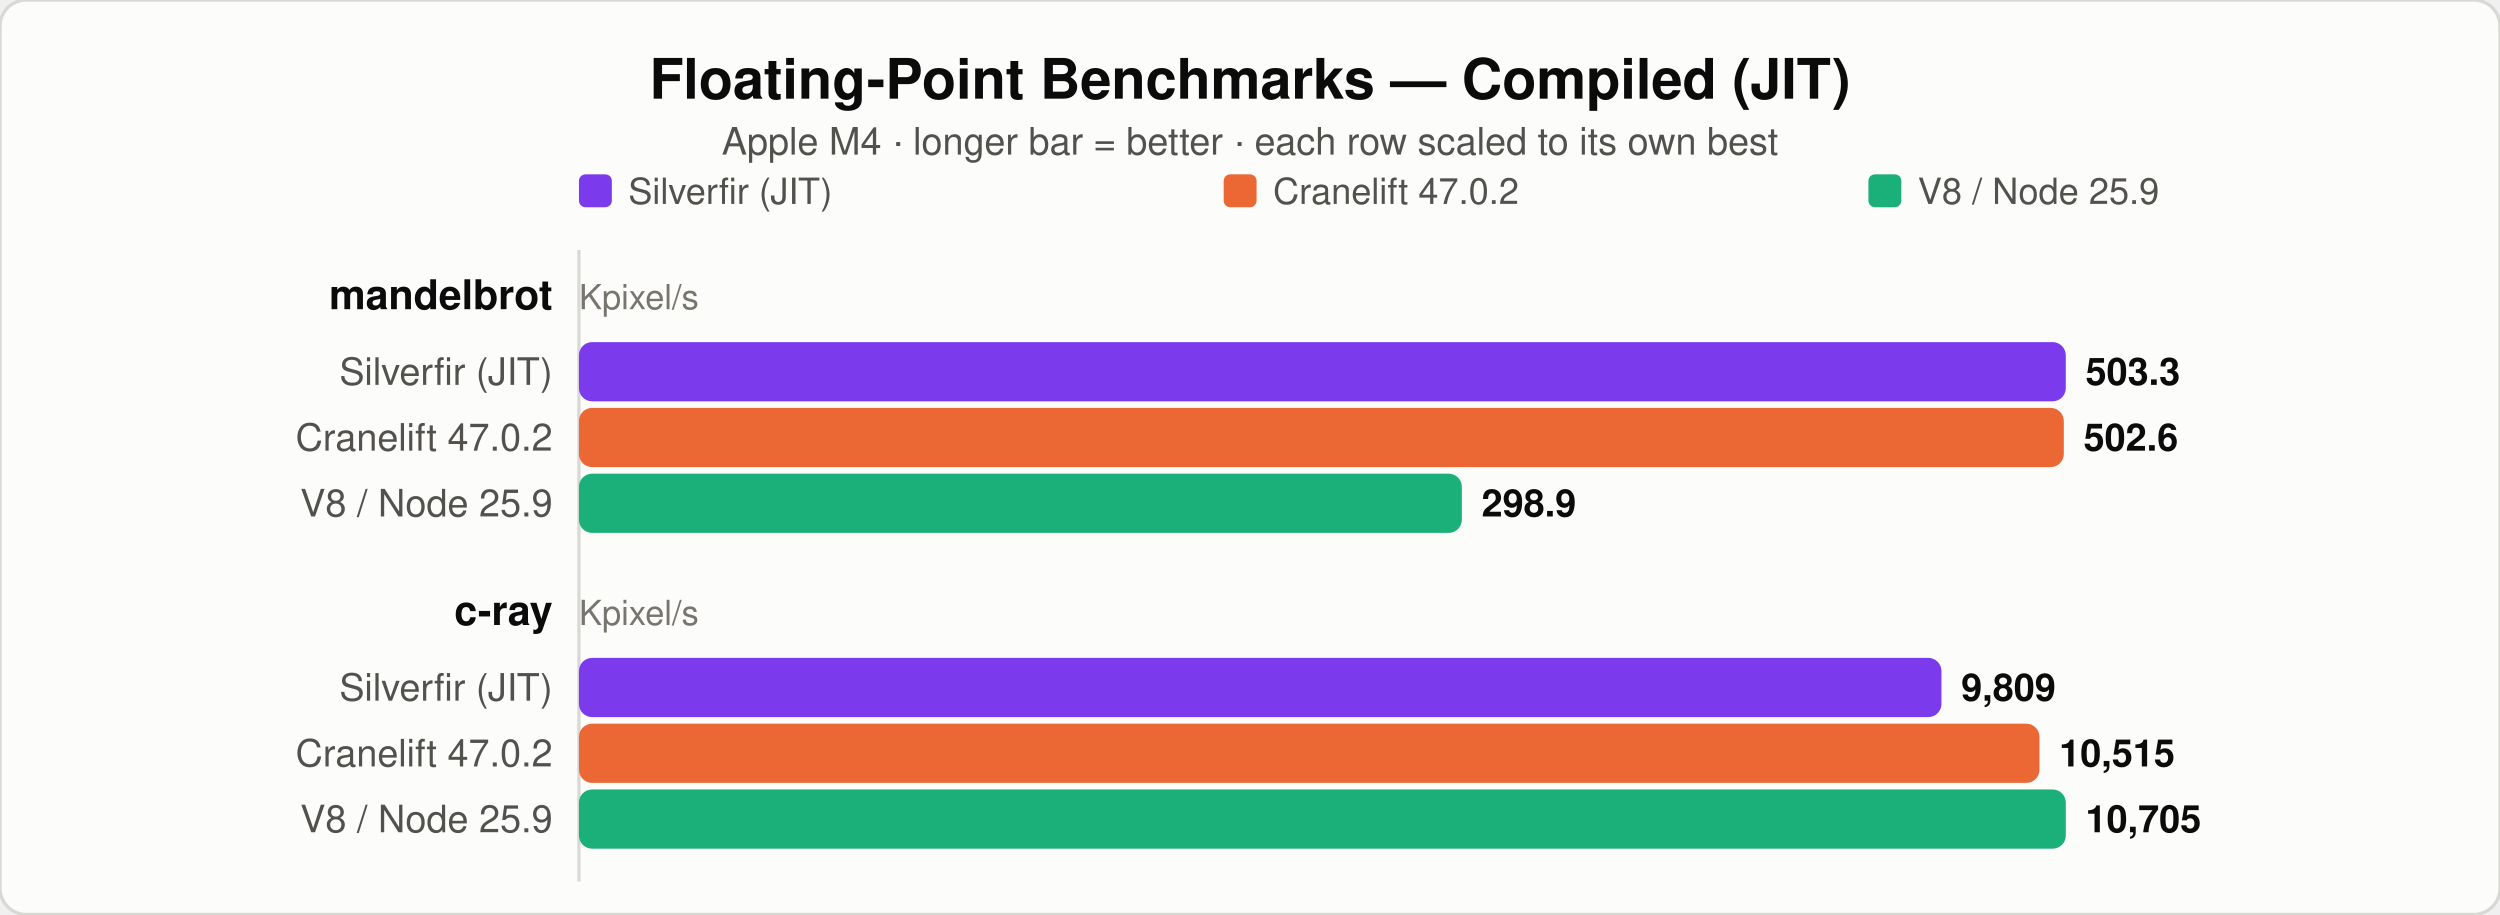
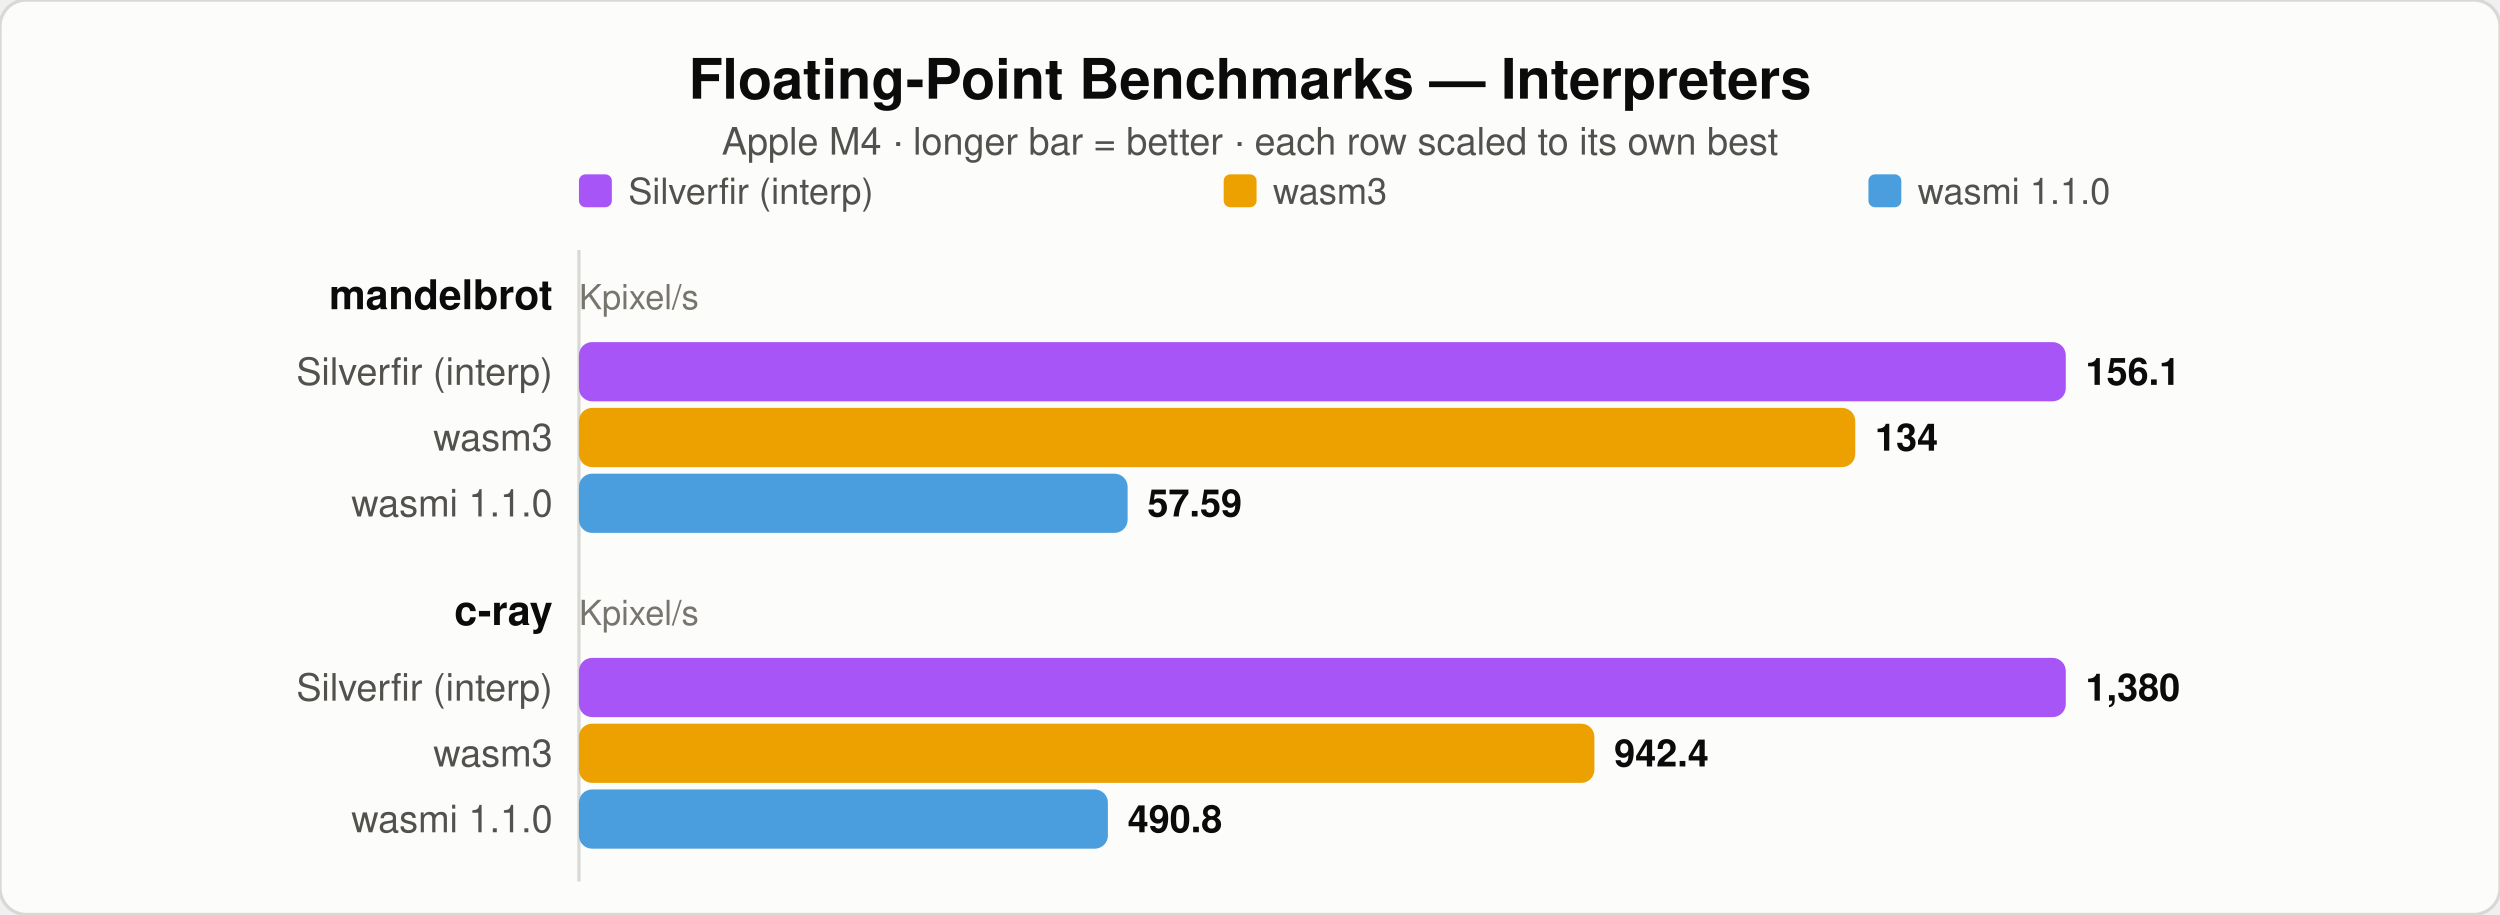
<svg xmlns="http://www.w3.org/2000/svg" role="img" viewBox="0 0 760 278" width="760" height="278">
  <style>
    text     { font-family: -apple-system, "Segoe UI", Helvetica, Arial, sans-serif; }
    .surface { fill: #fcfcfb; stroke: #d8d8d4; }
    .title   { fill: #0b0b0b; font-size: 17px; font-weight: 600; }
    .sub     { fill: #52514e; font-size: 11.5px; }
    .metric  { fill: #0b0b0b; font-size: 12.5px; font-weight: 600; }
    .unit    { fill: #77756e; font-size: 10.5px; }
    .note    { fill: #77756e; font-size: 10px; font-style: italic; }
    .name    { fill: #52514e; font-size: 11.5px; }
    .legend  { fill: #52514e; font-size: 11px; }
    .val     { fill: #0b0b0b; font-size: 11.5px; font-weight: 600; }
    .rule    { stroke: #e4e4e0; stroke-width: 1; stroke-dasharray: 2 3; }
    .axis    { stroke: #d8d8d4; stroke-width: 1; }
    .s-sf { fill: #7c3aed; }
    .s-cl { fill: #eb6834; }
    .s-v8 { fill: #1baf7a; }
    .s-si { fill: #a855f7; }
    .s-w3 { fill: #eda100; }
    .s-wi { fill: #4a9ede; }
    @media (prefers-color-scheme: dark) {
      .surface { fill: #1a1a19; stroke: #3a3a37; }
      .title, .metric { fill: #ffffff; }
      .sub, .name, .legend { fill: #c3c2b7; }
      .val     { fill: #ffffff; }
      .unit, .note { fill: #96958c; }
      .rule    { stroke: #3a3a37; }
      .axis    { stroke: #3a3a37; }
      .s-sf { fill: #8b5cf6; }
      .s-cl { fill: #d95926; }
      .s-v8 { fill: #199e70; }
      .s-si { fill: #9085e9; }
      .s-w3 { fill: #c98500; }
      .s-wi { fill: #3987e5; }
    }
  </style>
  <rect class="surface" width="760" height="278" rx="8" ry="8" stroke-width="1" />
-   <text class="title" x="380" y="30" text-anchor="middle">Floating-Point Benchmarks — Compiled (JIT)</text>
+   <text class="title" x="380" y="30" text-anchor="middle">Floating-Point Benchmarks — Interpreters</text>
  <text class="sub" x="380" y="47" text-anchor="middle">Apple M4 · longer bar = better · each row scaled to its own best</text>
-   <rect class="s-sf" x="176" y="53" width="10" height="10" rx="2" />
-   <text class="legend" x="191" y="62">Silverfir (JIT)</text>
-   <rect class="s-cl" x="372" y="53" width="10" height="10" rx="2" />
-   <text class="legend" x="387" y="62">Cranelift 47.0.2</text>
-   <rect class="s-v8" x="568" y="53" width="10" height="10" rx="2" />
-   <text class="legend" x="583" y="62">V8 / Node 25.9</text>
+   <rect class="s-si" x="176" y="53" width="10" height="10" rx="2" />
+   <text class="legend" x="191" y="62">Silverfir (interp)</text>
+   <rect class="s-w3" x="372" y="53" width="10" height="10" rx="2" />
+   <text class="legend" x="387" y="62">wasm3</text>
+   <rect class="s-wi" x="568" y="53" width="10" height="10" rx="2" />
+   <text class="legend" x="583" y="62">wasmi 1.1.0</text>
  <line class="axis" x1="176" y1="76" x2="176" y2="268" />
  <text class="metric" x="168" y="94" text-anchor="end">mandelbrot</text>
  <text class="unit" x="176" y="94">Kpixel/s</text>
-   <text class="name" x="168" y="117" text-anchor="end">Silverfir (JIT)</text>
-   <rect class="s-sf" x="176" y="104" width="452.0" height="18" rx="4" />
-   <text class="val" x="634.0" y="117">503.3</text>
-   <text class="name" x="168" y="137" text-anchor="end">Cranelift 47.0.2</text>
-   <rect class="s-cl" x="176" y="124" width="451.4" height="18" rx="4" />
-   <text class="val" x="633.4" y="137">502.6</text>
-   <text class="name" x="168" y="157" text-anchor="end">V8 / Node 25.9</text>
-   <rect class="s-v8" x="176" y="144" width="268.4" height="18" rx="4" />
-   <text class="val" x="450.4" y="157">298.9</text>
+   <text class="name" x="168" y="117" text-anchor="end">Silverfir (interp)</text>
+   <rect class="s-si" x="176" y="104" width="452.0" height="18" rx="4" />
+   <text class="val" x="634.0" y="117">156.1</text>
+   <text class="name" x="168" y="137" text-anchor="end">wasm3</text>
+   <rect class="s-w3" x="176" y="124" width="388.0" height="18" rx="4" />
+   <text class="val" x="570.0" y="137">134</text>
+   <text class="name" x="168" y="157" text-anchor="end">wasmi 1.1.0</text>
+   <rect class="s-wi" x="176" y="144" width="166.8" height="18" rx="4" />
+   <text class="val" x="348.8" y="157">57.59</text>
  <text class="metric" x="168" y="190" text-anchor="end">c-ray</text>
  <text class="unit" x="176" y="190">Kpixel/s</text>
-   <text class="name" x="168" y="213" text-anchor="end">Silverfir (JIT)</text>
-   <rect class="s-sf" x="176" y="200" width="414.2" height="18" rx="4" />
-   <text class="val" x="596.2" y="213">9,809</text>
-   <text class="name" x="168" y="233" text-anchor="end">Cranelift 47.0.2</text>
-   <rect class="s-cl" x="176" y="220" width="444.0" height="18" rx="4" />
-   <text class="val" x="626.0" y="233">10,515</text>
-   <text class="name" x="168" y="253" text-anchor="end">V8 / Node 25.9</text>
-   <rect class="s-v8" x="176" y="240" width="452.0" height="18" rx="4" />
-   <text class="val" x="634.0" y="253">10,705</text>
+   <text class="name" x="168" y="213" text-anchor="end">Silverfir (interp)</text>
+   <rect class="s-si" x="176" y="200" width="452.0" height="18" rx="4" />
+   <text class="val" x="634.0" y="213">1,380</text>
+   <text class="name" x="168" y="233" text-anchor="end">wasm3</text>
+   <rect class="s-w3" x="176" y="220" width="308.7" height="18" rx="4" />
+   <text class="val" x="490.7" y="233">942.4</text>
+   <text class="name" x="168" y="253" text-anchor="end">wasmi 1.1.0</text>
+   <rect class="s-wi" x="176" y="240" width="160.8" height="18" rx="4" />
+   <text class="val" x="342.8" y="253">490.8</text>
</svg>
